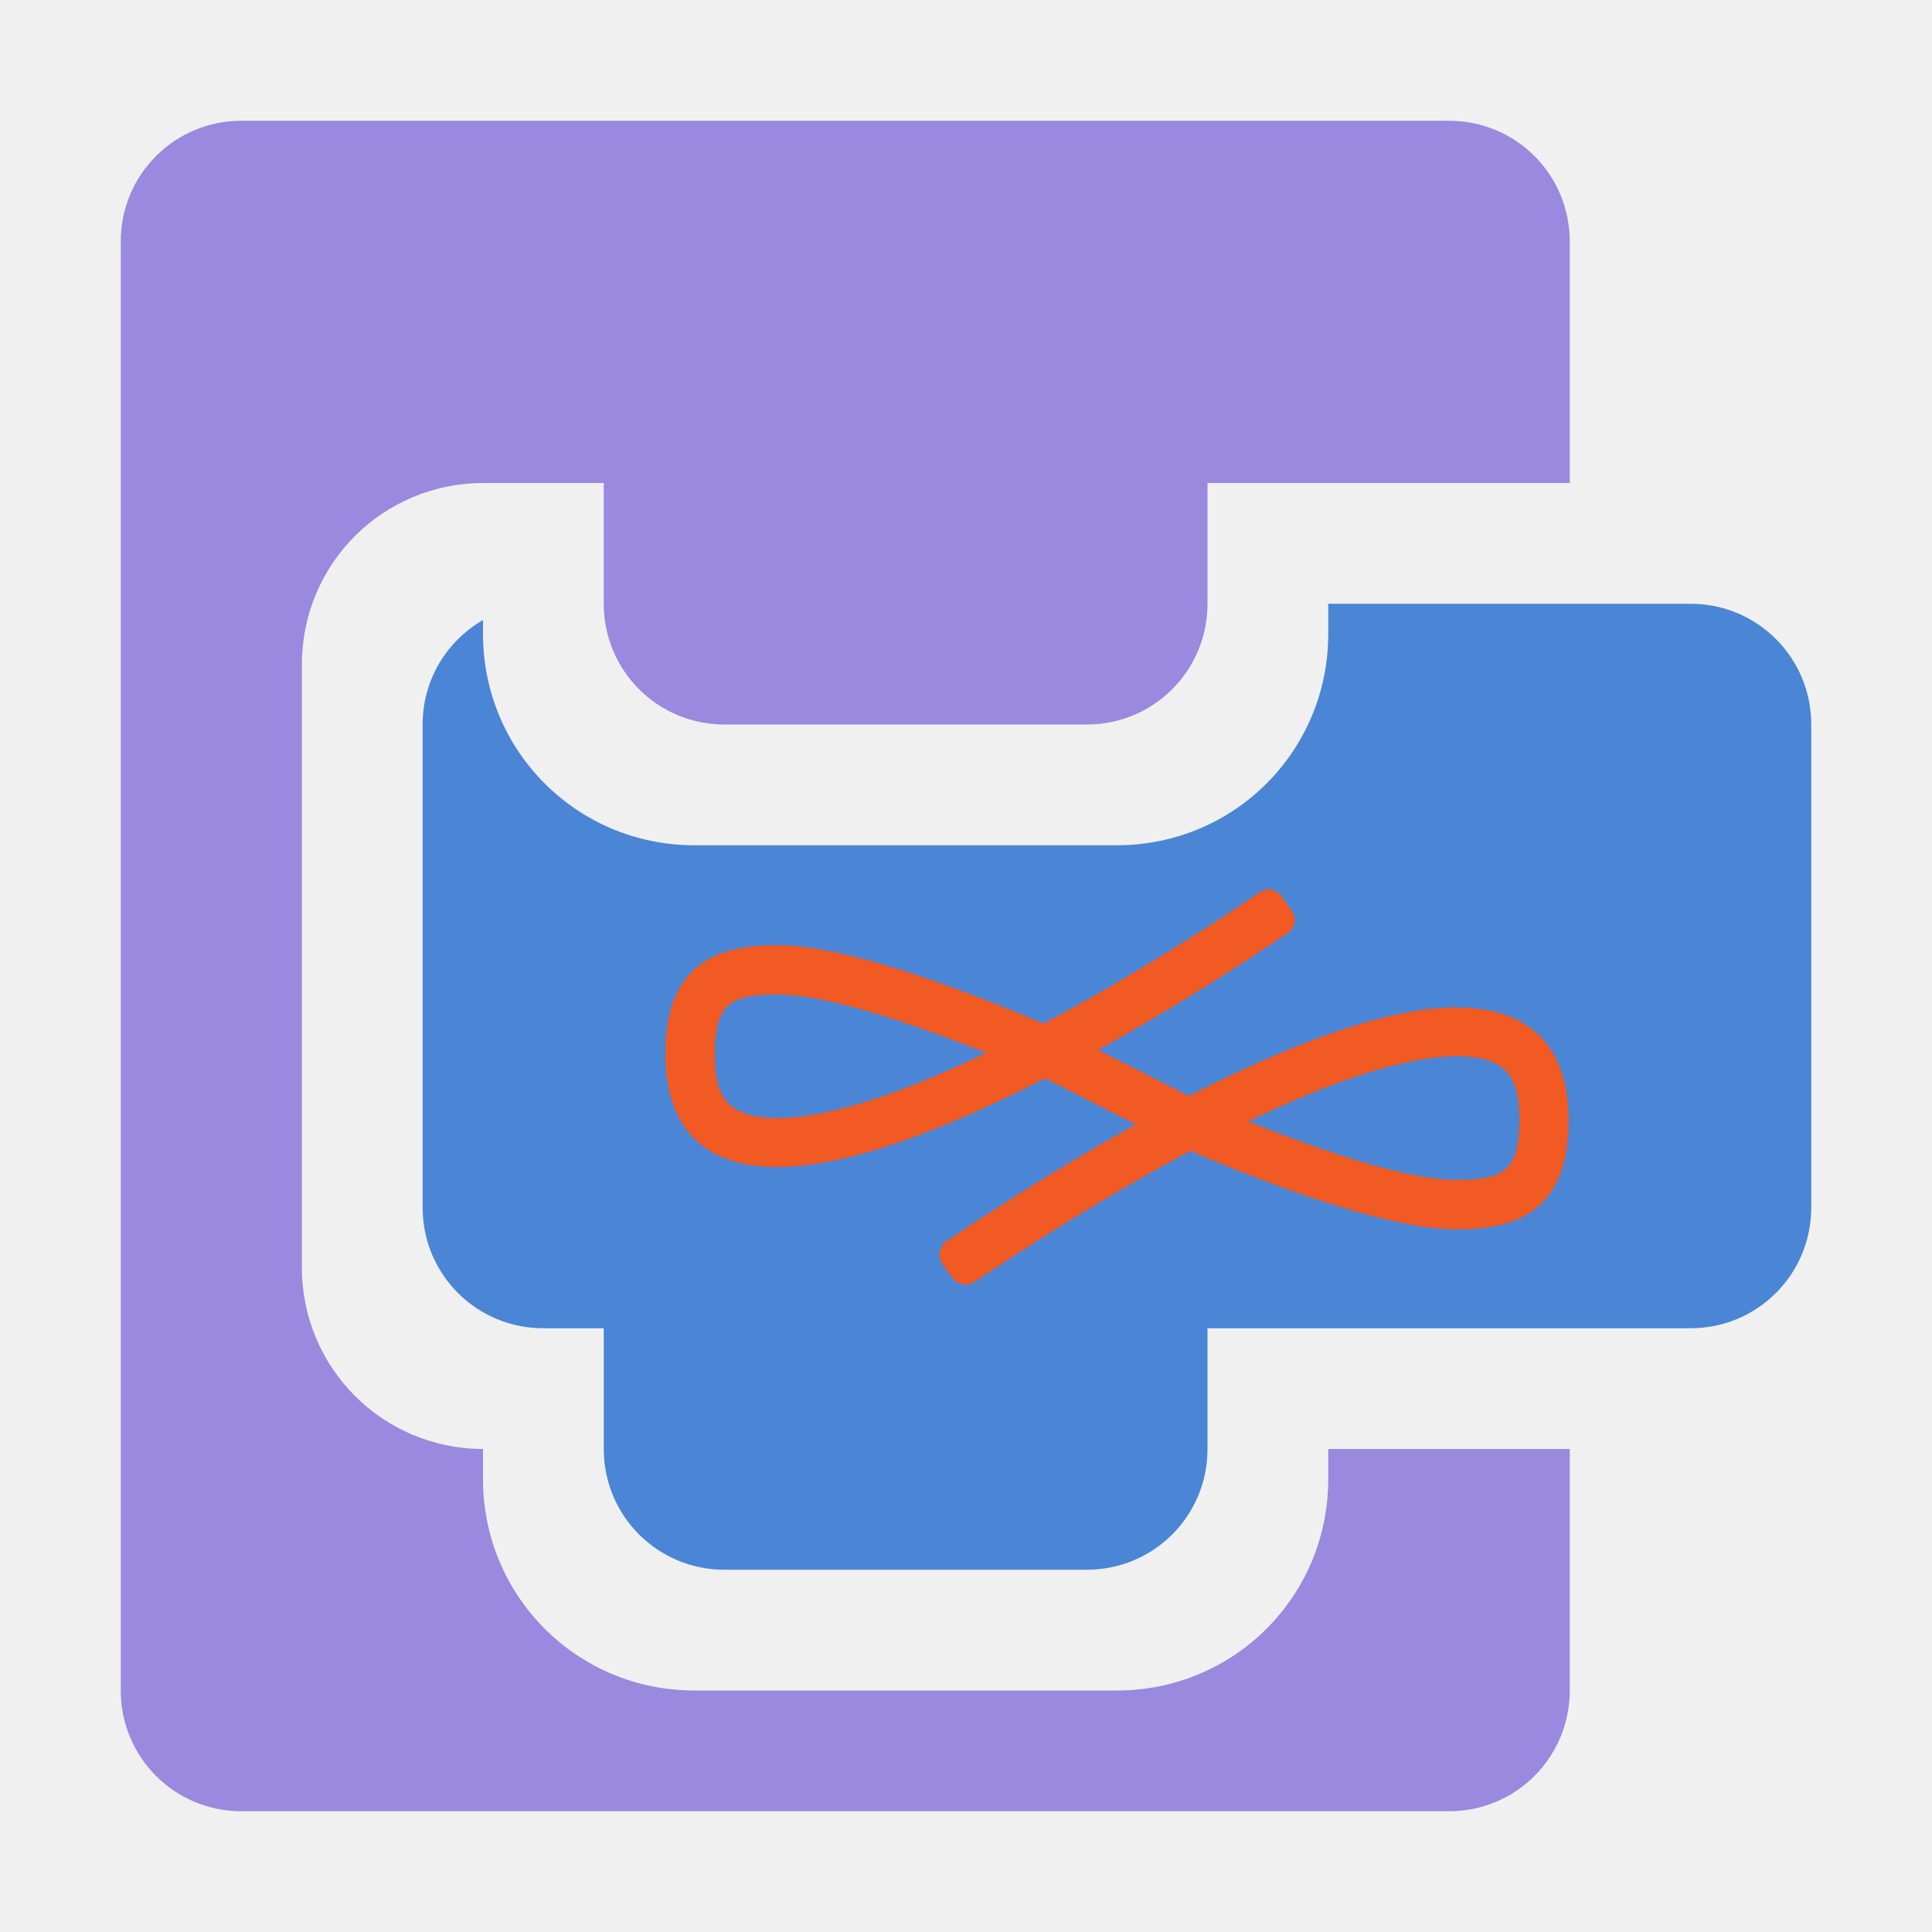
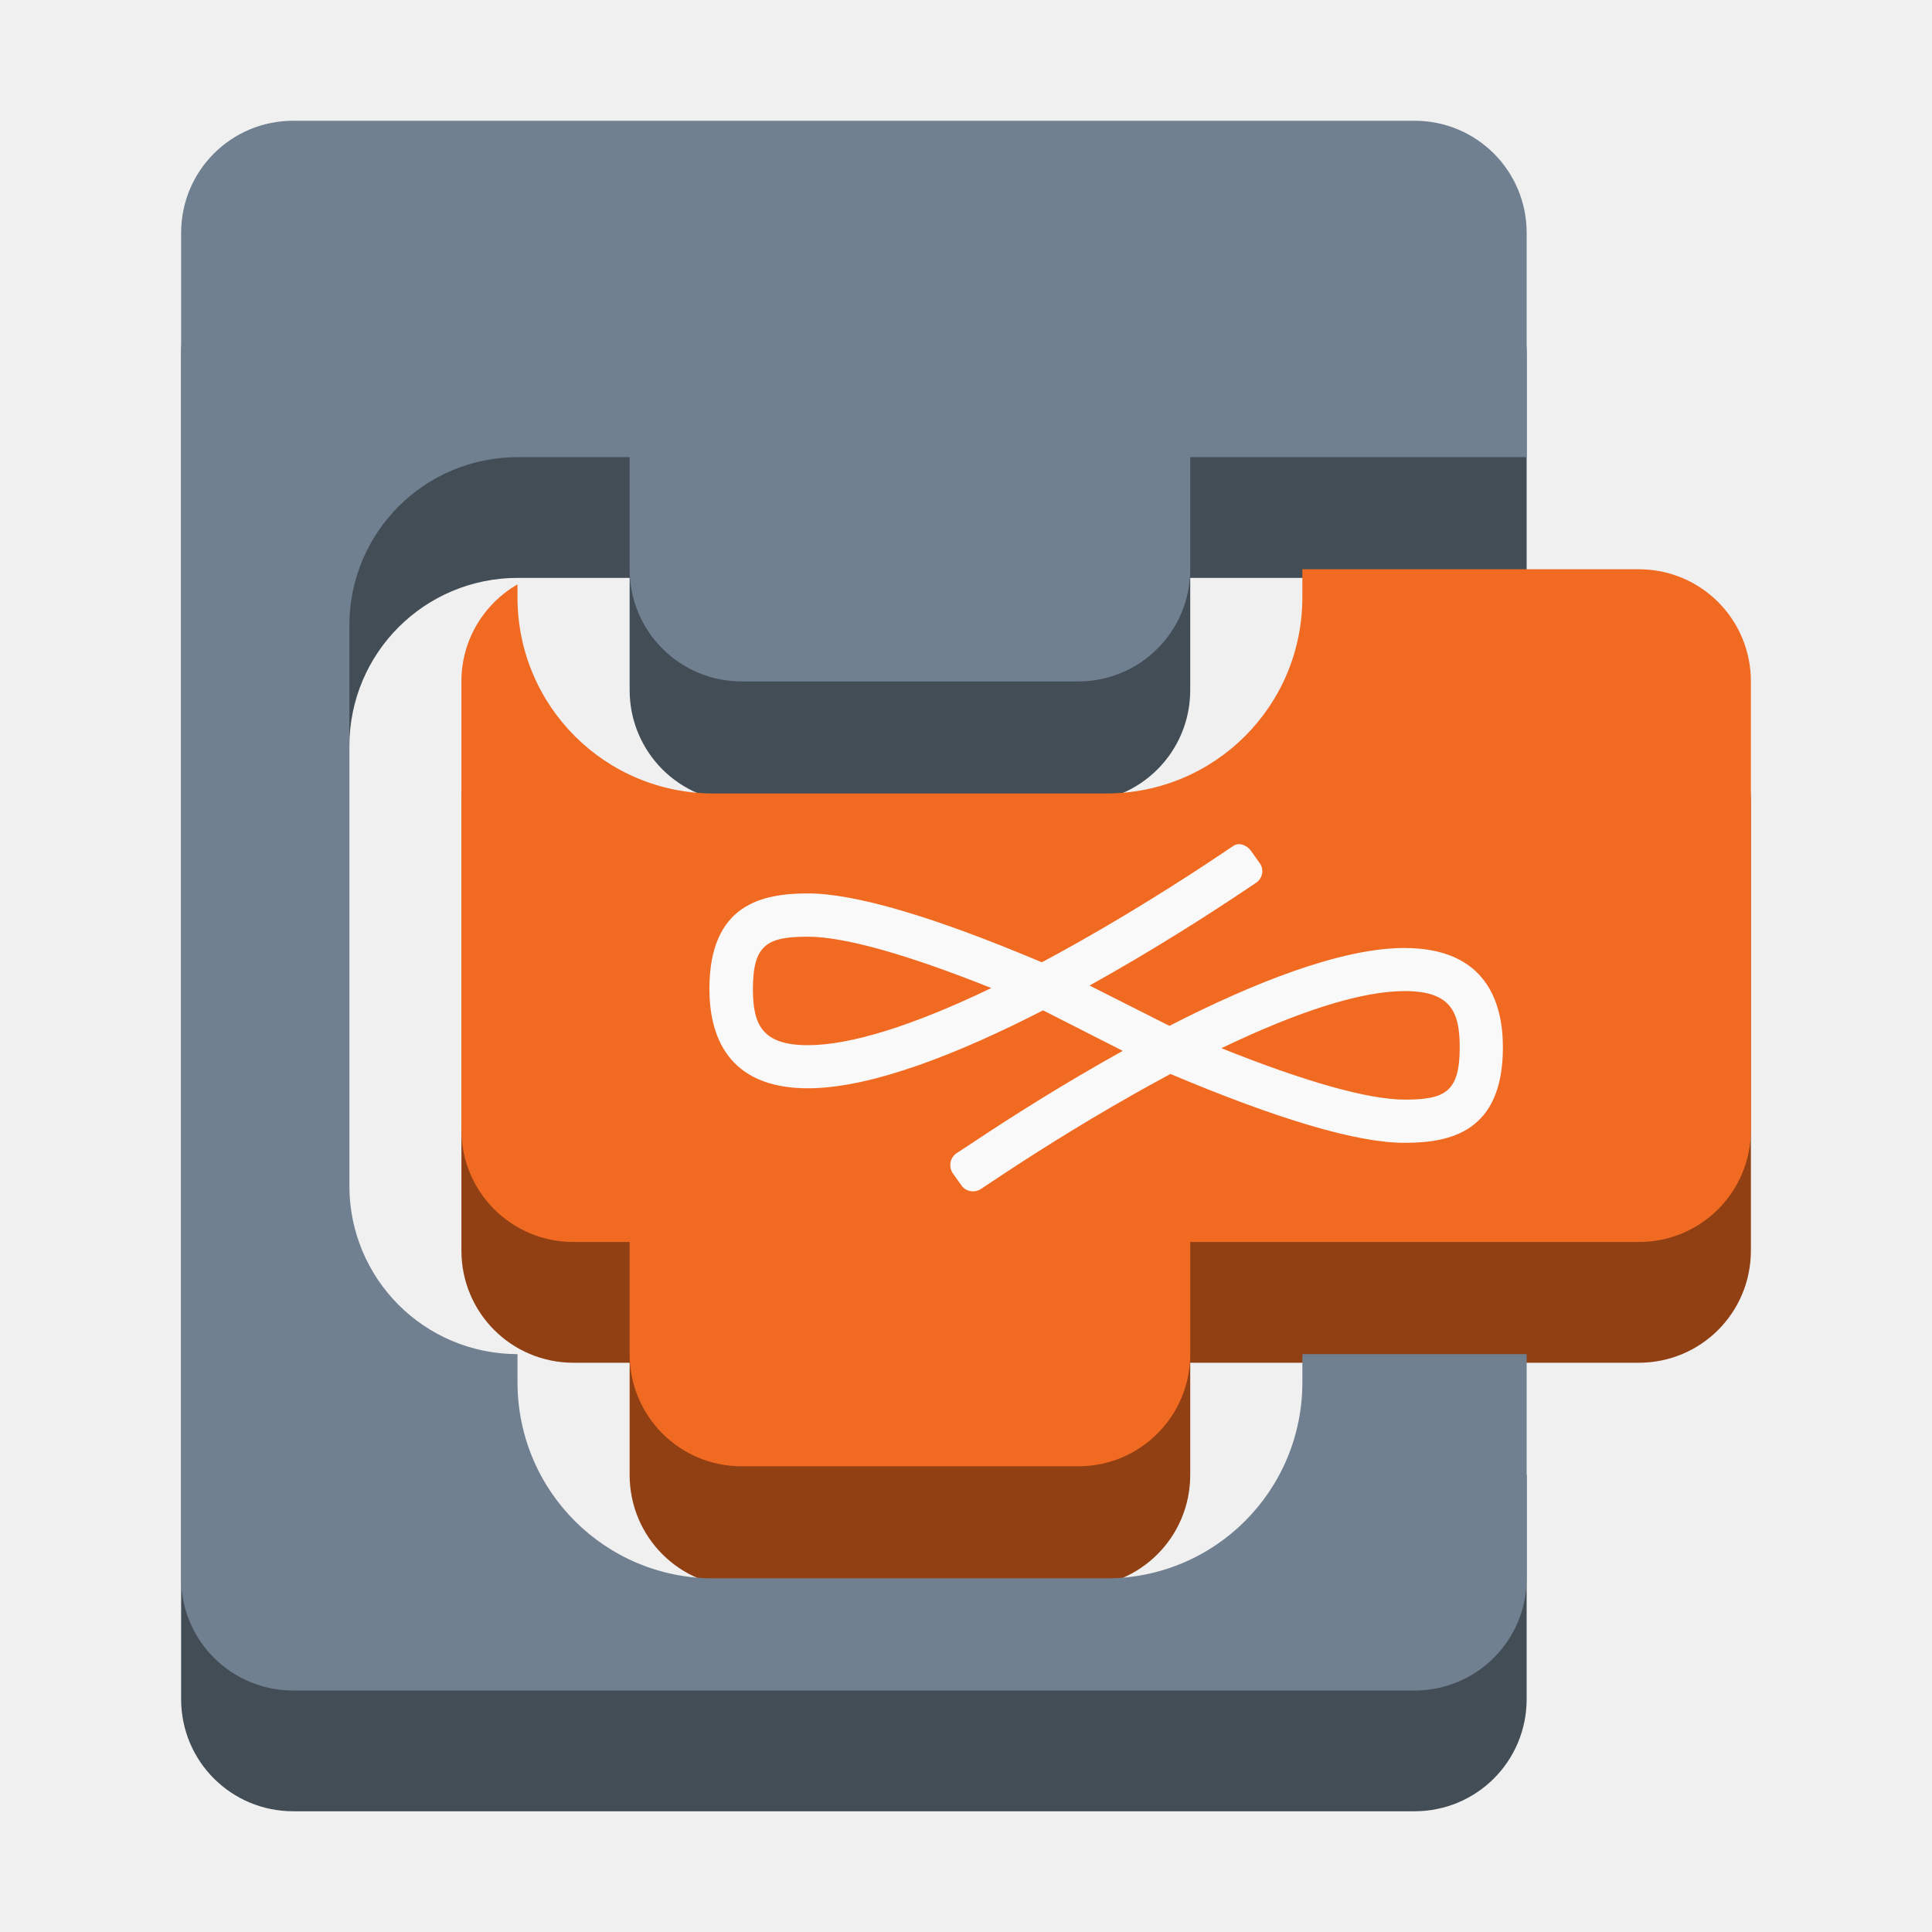
- <svg xmlns="http://www.w3.org/2000/svg" width="16" height="16" version="1.1" viewBox="0 0 16 16" id="svg9">
-   <defs id="defs9" />
-   <path d="M 2,1 C 1.446,1 1,1.446 1,2 v 12 c 0,0.554 0.446,1 1,1 h 10 c 0.554,0 1,-0.446 1,-1 v -2 h -2 v 0.25 C 11,13.22 10.22,14 9.25,14 H 5.75 C 4.78,14 4,13.22 4,12.25 V 12 C 3.168,11.998 2.5,11.328 2.5,10.496 V 5.504 C 2.5,4.67 3.17,4 4.004,4 h 0.996 v 1 c 0,0.554 0.446,1 1,1 h 3 c 0.554,0 1,-0.446 1,-1 V 4 h 3 V 2 c 0,-0.554 -0.446,-1 -1,-1 h -10 z" fill="#ff9741" stroke-dasharray="5, 5" stroke-width="5" id="path1" style="stroke:#ff0000;stroke-width:0;stroke-dasharray:none;stroke-dashoffset:0;fill:#9989df;fill-opacity:1" />
-   <path d="M 11,5 V 5.25 C 11,6.22 10.22,7 9.25,7 H 5.75 C 4.78,7 4,6.22 4,5.25 V 5.135 C 3.701,5.307 3.5,5.629 3.5,6 v 4 c 0,0.554 0.446,1 1,1 H 5 v 1 c 0,0.554 0.446,1 1,1 h 3 c 0.554,0 1,-0.446 1,-1 v -1 h 4 c 0.554,0 1,-0.446 1,-1 V 6 C 15,5.446 14.554,5 14,5 Z" fill="#ff9741" stroke-dasharray="5, 5" stroke-width="5" id="path2" style="fill:#4a86d5;fill-opacity:1" />
-   <rect x="37.702" y="7" width="12" height="14" rx="1" ry="0" id="rect2" />
-   <rect x="39.202" y="10" width="13.5" height="8" rx="1.505" ry="0" fill="#ffffff" id="rect3" />
-   <rect x="40.702" y="15" width="7" height="5" rx="1.75" ry="0" fill="#ffffff" id="rect4" />
-   <rect x="40.202" y="11" width="11.5" height="6" rx="1" ry="0" id="rect5" />
-   <rect x="40.702" y="9" width="7" height="4" rx="1.75" ry="0" fill="#ffffff" id="rect6" />
-   <g id="g9">
-     <rect x="41.702" y="9" width="5" height="3" rx="1" ry="0" id="rect7" />
-     <rect x="41.702" y="16" width="5" height="3" rx="1" ry="0" id="rect8" />
-     <rect x="40.155" y="8" width="8.771" height="2" rx="0" ry="0" id="rect9" />
-   </g>
-   <path d="m 12.064,9.772 c -0.341,0 -0.934,-0.167 -1.727,-0.485 0.736,-0.354 1.325,-0.539 1.727,-0.539 0.434,0 0.519,0.194 0.519,0.53 0,0.42 -0.136,0.493 -0.519,0.493 z M 6.44,9.259 c -0.435,0 -0.52,-0.194 -0.52,-0.53 0,-0.42 0.136,-0.493 0.52,-0.493 0.341,0 0.934,0.167 1.727,0.484 -0.736,0.354 -1.325,0.539 -1.727,0.539 z M 12.064,8.342 c -0.607,0 -1.442,0.337 -2.218,0.734 L 9.094,8.696 C 9.707,8.356 10.244,8.009 10.537,7.812 l 0.135,-0.09 c 0.027,-0.021 0.045,-0.053 0.05,-0.087 0.004,-0.034 -0.005,-0.069 -0.027,-0.097 l -0.077,-0.108 c -0.044,-0.062 -0.12,-0.084 -0.169,-0.05 l -0.03,0.019 C 10.185,7.559 9.626,7.929 8.974,8.296 8.862,8.359 8.751,8.419 8.643,8.477 7.625,8.047 6.883,7.828 6.438,7.828 c -0.432,0 -0.928,0.102 -0.928,0.9 0,0.427 0.161,0.937 0.928,0.937 0.607,0 1.442,-0.336 2.217,-0.735 l 0.752,0.382 c -0.581,0.322 -1.09,0.649 -1.393,0.851 l -0.175,0.115 c -0.03,0.021 -0.05,0.053 -0.056,0.089 -0.006,0.036 0.002,0.072 0.023,0.102 l 0.077,0.108 c 0.02,0.03 0.051,0.05 0.086,0.058 0.035,0.007 0.072,1.76e-4 0.101,-0.019 l 0.109,-0.072 c 0.272,-0.182 0.774,-0.508 1.348,-0.831 0.113,-0.063 0.223,-0.124 0.33,-0.181 1.018,0.43 1.76,0.649 2.206,0.649 0.432,0 0.928,-0.102 0.928,-0.9 0,-0.428 -0.161,-0.937 -0.928,-0.937" fill="#f15a22" id="path2-3" style="stroke-width:0.054" />
+ <svg xmlns="http://www.w3.org/2000/svg" height="128px" viewBox="0 0 128 128" width="128px" version="1.1" id="svg6">
+   <defs id="defs6" />
+   <path d="m 39.812 108.652 h 41.766 v 7.578 h -41.766 z m 0 0" fill="#434d56" id="path1" />
+   <path d="m 86.285 45.715 v 1.855 c 0 7.203 -5.797 13 -13 13 h -26 c -7.203 0 -13 -5.797 -13 -13 v -0.855 c -2.219 1.281 -3.715 3.672 -3.715 6.43 v 29.711 c 0 4.117 3.312 7.43 7.43 7.43 h 3.715 v 7.43 c 0 4.113 3.312 7.43 7.43 7.43 h 22.285 c 4.113 0 7.426 -3.316 7.426 -7.43 v -7.43 h 29.715 c 4.117 0 7.43 -3.312 7.43 -7.43 v -29.711 c 0 -4.117 -3.312 -7.43 -7.43 -7.43 z m 0 0" fill="#914014" id="path2" />
+   <path d="m 19.43 16 c -4.117 0 -7.43 3.312 -7.43 7.43 v 89.141 c 0 4.117 3.312 7.43 7.43 7.43 h 74.285 c 4.113 0 7.43 -3.312 7.43 -7.43 v -14.855 h -14.859 v 1.855 c 0 7.203 -5.797 13 -13 13 h -26 c -7.203 0 -13 -5.797 -13 -13 v -1.855 c -6.18 -0.016 -11.141 -4.988 -11.141 -11.172 v -37.086 c 0 -6.191 4.977 -11.172 11.172 -11.172 h 7.398 v 7.43 c 0 4.113 3.312 7.43 7.43 7.43 h 22.285 c 4.113 0 7.426 -3.316 7.426 -7.43 v -7.43 h 22.289 v -14.855 c 0 -4.117 -3.316 -7.43 -7.43 -7.43 z m 0 0" fill="#434d56" id="path3" />
+   <path d="m 19.43 8 c -4.117 0 -7.43 3.312 -7.43 7.43 v 89.141 c 0 4.117 3.312 7.43 7.43 7.43 h 74.285 c 4.113 0 7.43 -3.312 7.43 -7.43 v -14.855 h -14.859 v 1.855 c 0 7.203 -5.797 13 -13 13 h -26 c -7.203 0 -13 -5.797 -13 -13 v -1.855 c -6.18 -0.016 -11.141 -4.988 -11.141 -11.172 v -37.086 c 0 -6.191 4.977 -11.172 11.172 -11.172 h 7.398 v 7.43 c 0 4.113 3.312 7.43 7.43 7.43 h 22.285 c 4.113 0 7.426 -3.316 7.426 -7.43 v -7.43 h 22.289 v -14.855 c 0 -4.117 -3.316 -7.43 -7.43 -7.43 z m 0 0" fill="#708090" id="path4" />
+   <path d="m 86.285 37.715 v 1.855 c 0 7.203 -5.797 13 -13 13 h -26 c -7.203 0 -13 -5.797 -13 -13 v -0.855 c -2.219 1.281 -3.715 3.672 -3.715 6.43 v 29.711 c 0 4.117 3.312 7.43 7.43 7.43 h 3.715 v 7.43 c 0 4.113 3.312 7.43 7.43 7.43 h 22.285 c 4.113 0 7.426 -3.316 7.426 -7.43 v -7.43 h 29.715 c 4.117 0 7.43 -3.312 7.43 -7.43 v -29.711 c 0 -4.117 -3.312 -7.43 -7.43 -7.43 z m 0 0" fill="#f16a22" id="path5" />
+   <path d="m 93.062 72.852 c -2.398 0 -6.566 -1.172 -12.141 -3.406 c 5.176 -2.488 9.312 -3.785 12.141 -3.785 c 3.051 0 3.648 1.367 3.648 3.727 c 0 2.953 -0.957 3.465 -3.648 3.465 z m -39.527 -3.605 c -3.055 0 -3.652 -1.367 -3.652 -3.723 c 0 -2.953 0.957 -3.465 3.652 -3.465 c 2.398 0 6.562 1.168 12.141 3.402 c -5.176 2.488 -9.316 3.785 -12.141 3.785 z m 39.527 -6.441 c -4.266 0 -10.137 2.367 -15.586 5.16 l -5.289 -2.672 c 4.309 -2.395 8.082 -4.832 10.145 -6.215 l 0.945 -0.633 c 0.191 -0.152 0.316 -0.371 0.348 -0.613 c 0.027 -0.242 -0.035 -0.488 -0.188 -0.68 l -0.539 -0.758 c -0.305 -0.438 -0.84 -0.594 -1.184 -0.352 l -0.211 0.137 c -1.648 1.121 -5.574 3.723 -10.156 6.301 c -0.793 0.445 -1.566 0.867 -2.324 1.273 c -7.156 -3.023 -12.367 -4.562 -15.5 -4.562 c -3.039 0 -6.523 0.719 -6.523 6.324 c 0 3.004 1.133 6.586 6.523 6.586 c 4.266 0 10.133 -2.367 15.582 -5.164 l 5.281 2.684 c -4.082 2.266 -7.664 4.562 -9.789 5.98 l -1.23 0.805 c -0.207 0.148 -0.352 0.371 -0.395 0.621 c -0.039 0.254 0.016 0.512 0.164 0.719 l 0.539 0.758 c 0.137 0.211 0.352 0.355 0.602 0.406 c 0.246 0.047 0.5 0 0.711 -0.137 l 0.766 -0.508 c 1.914 -1.281 5.438 -3.566 9.473 -5.836 c 0.793 -0.449 1.566 -0.871 2.32 -1.277 c 7.16 3.023 12.371 4.562 15.504 4.562 c 3.039 0 6.52 -0.719 6.52 -6.324 c 0 -3.004 -1.129 -6.582 -6.52 -6.582" fill="#f9f9f9" id="path6" />
</svg>
